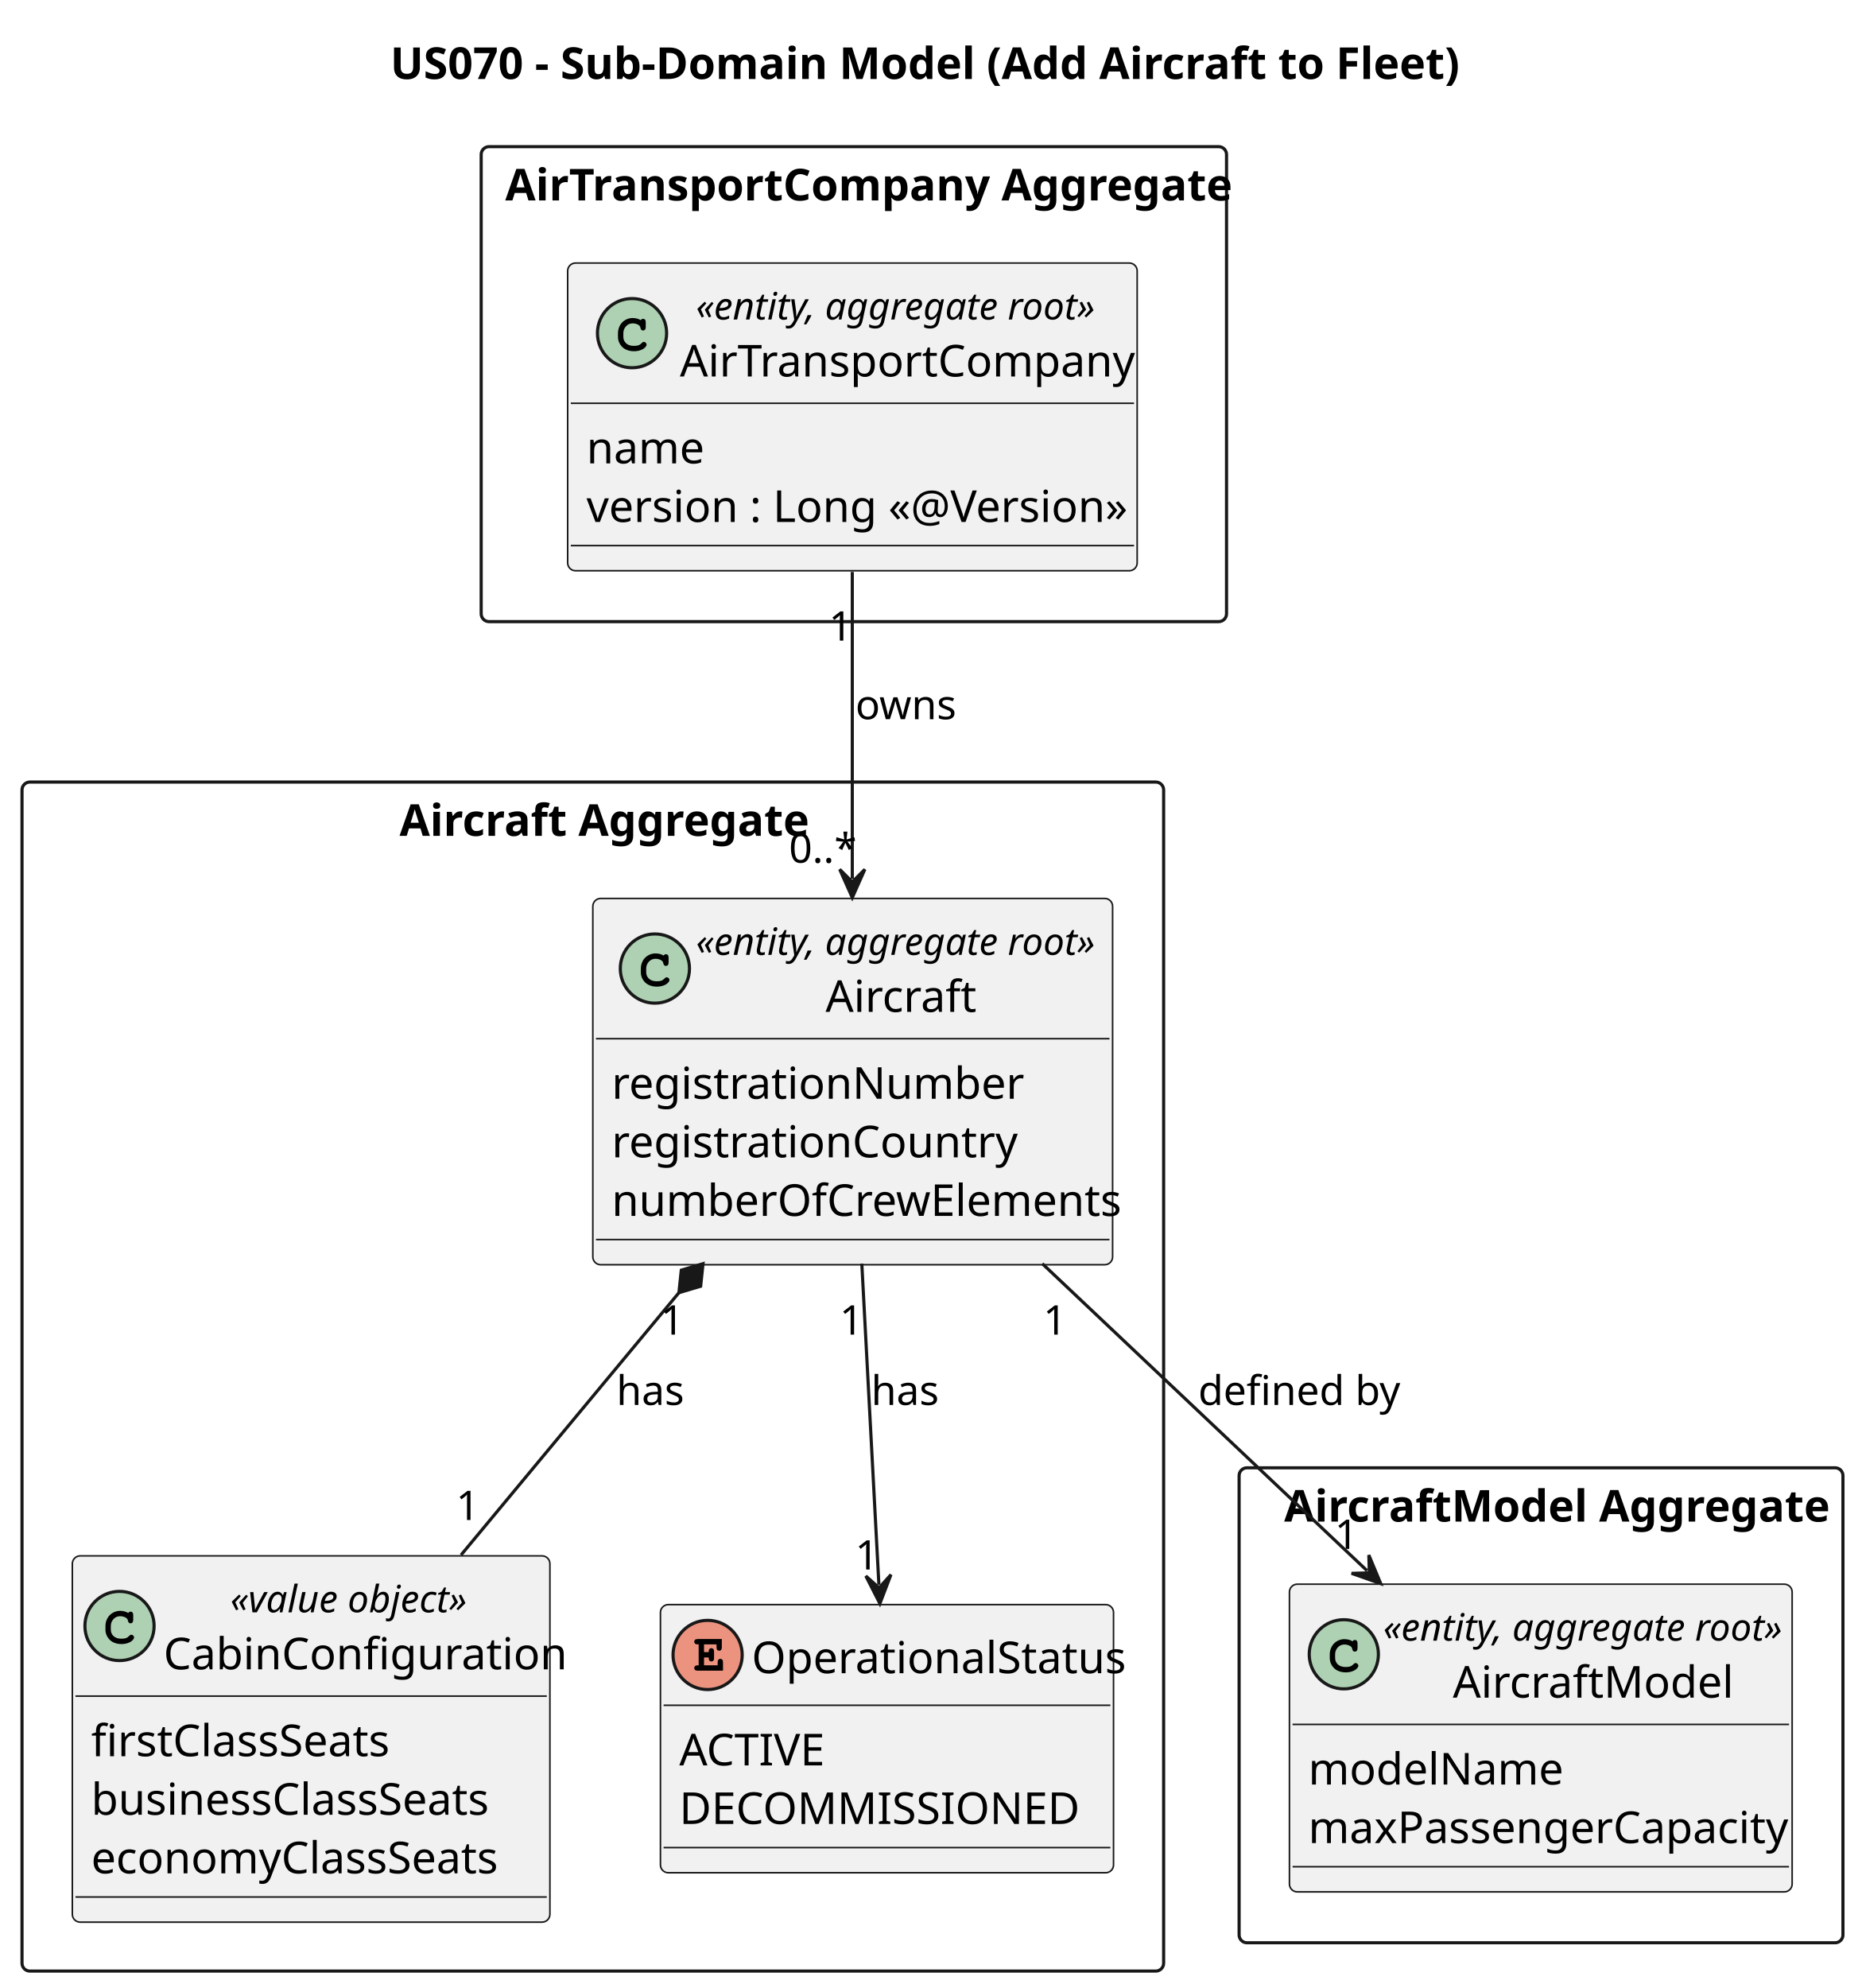
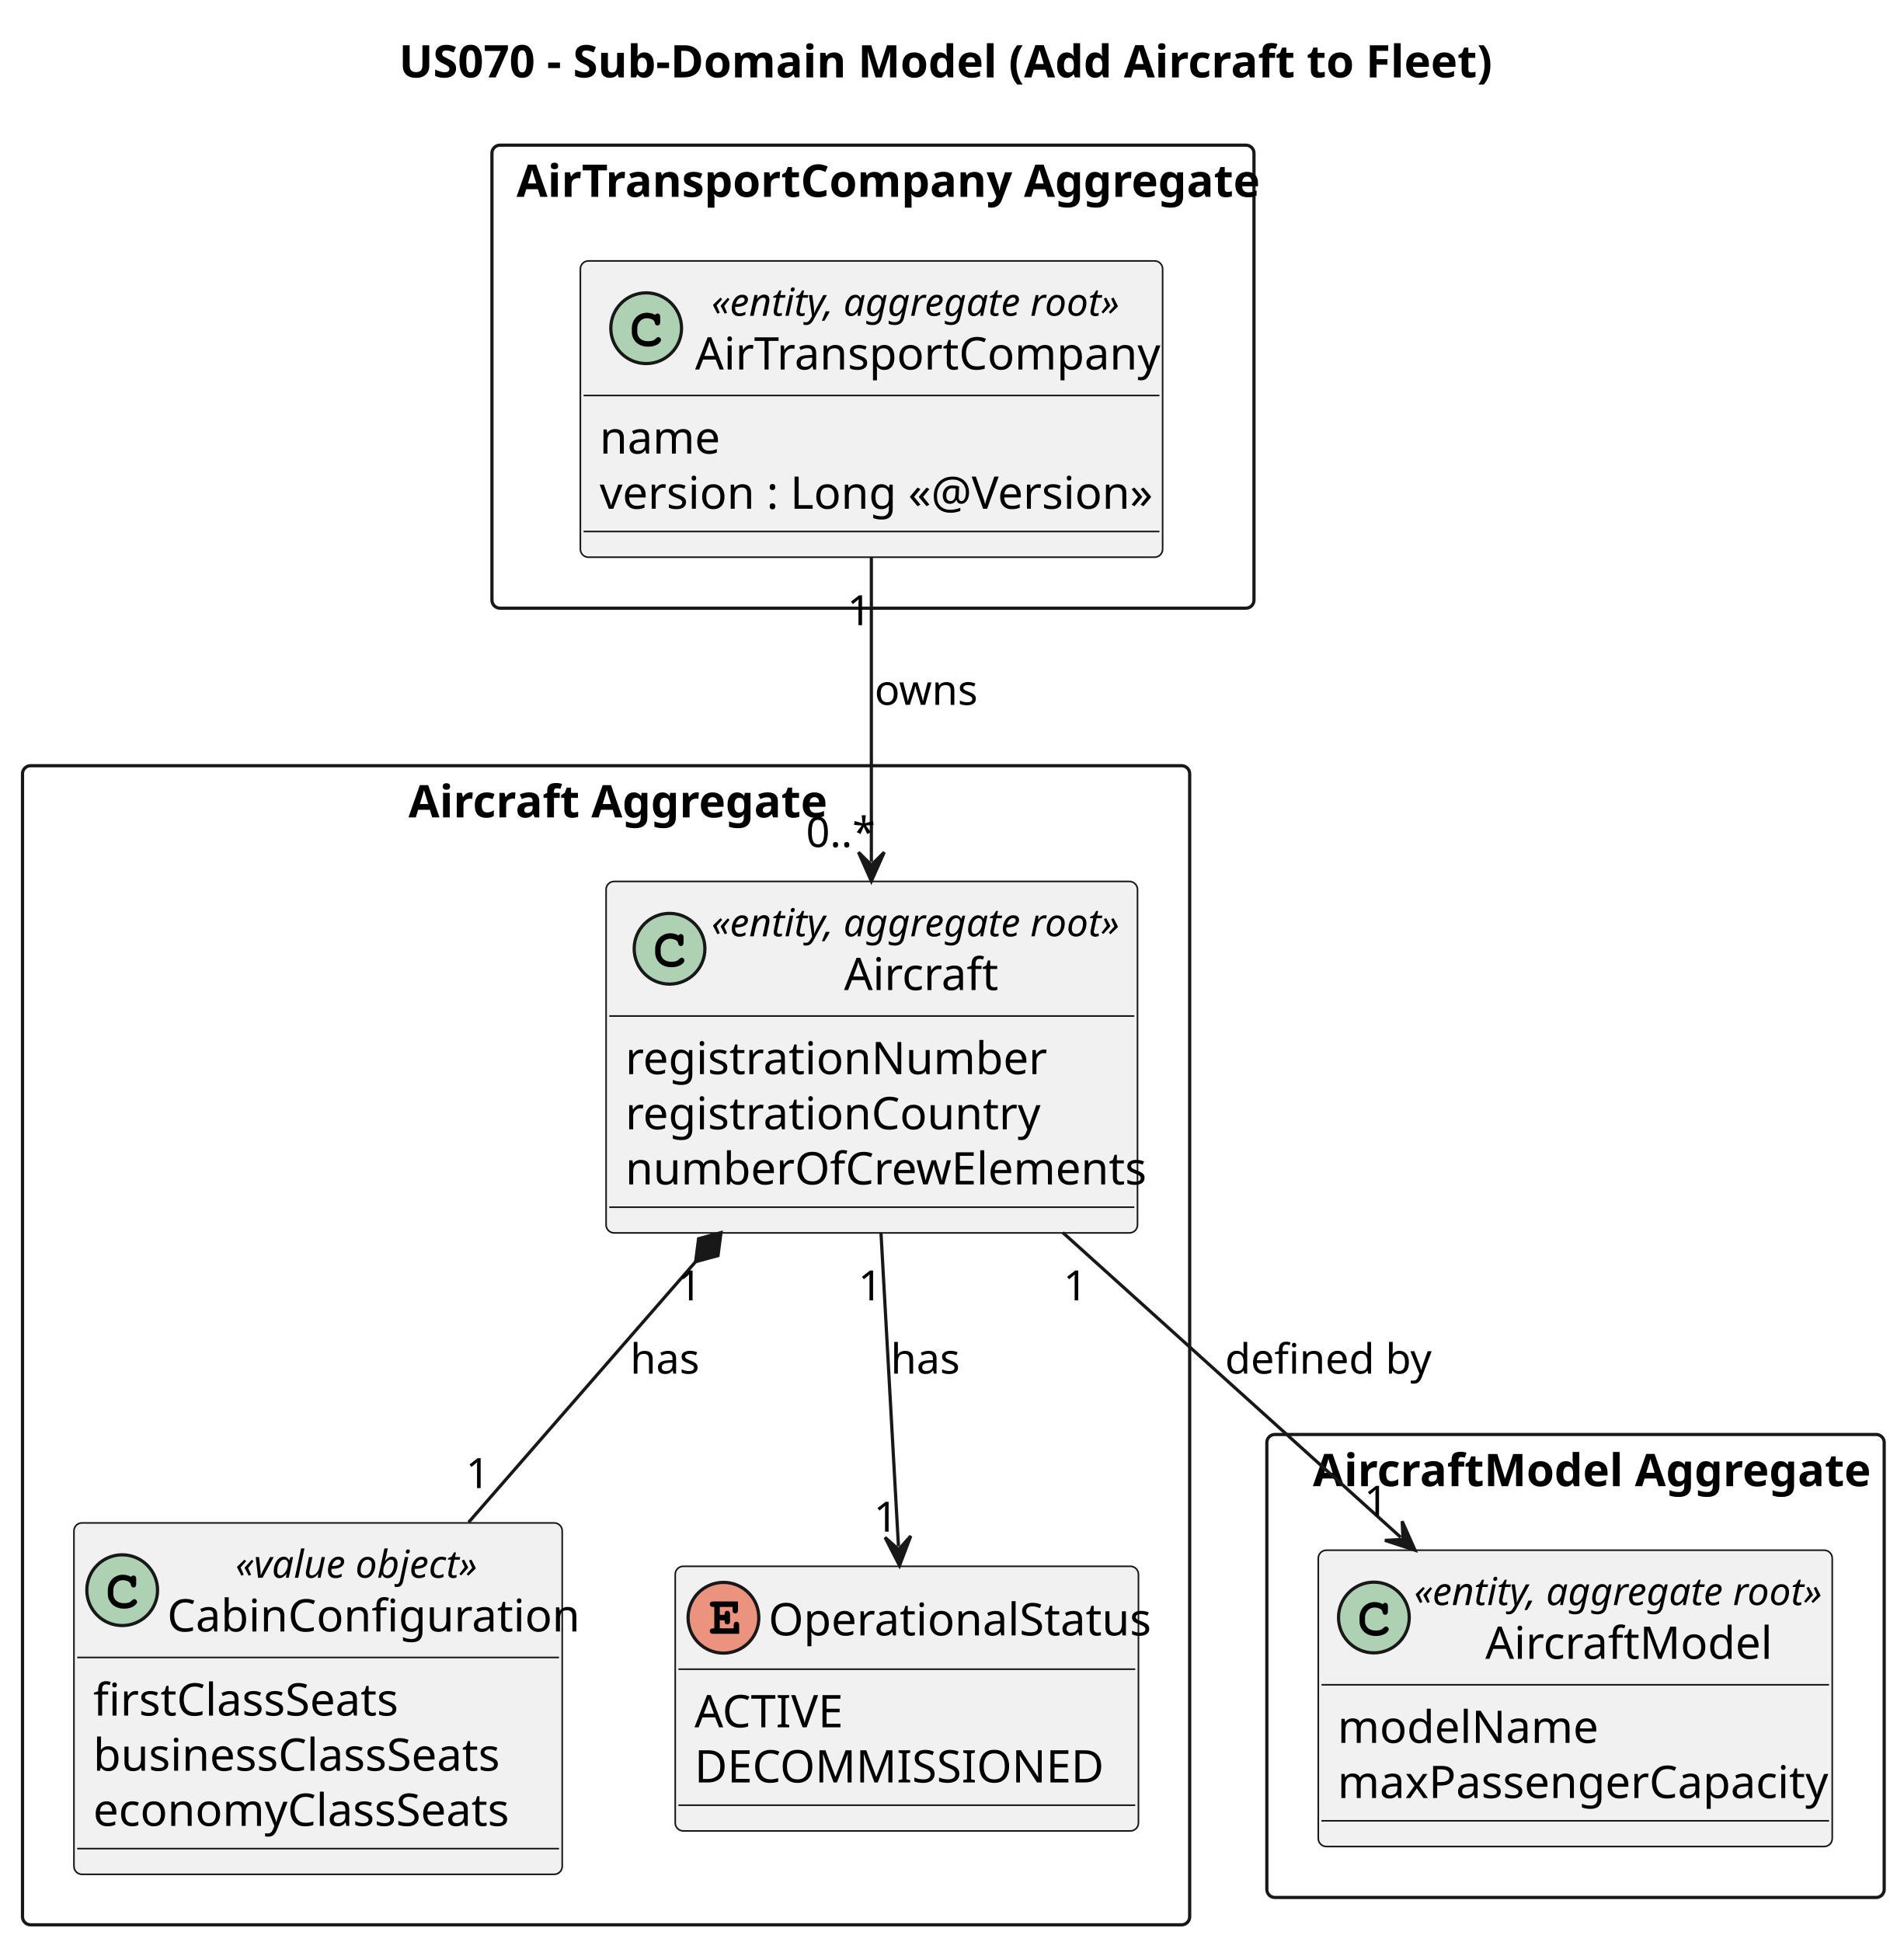
- <svg xmlns="http://www.w3.org/2000/svg" contentStyleType="text/css" data-diagram-type="CLASS" height="632px" preserveAspectRatio="none" style="width:592px;height:632px;background:#FFFFFF;" version="1.1" viewBox="0 0 592 632" width="592px" zoomAndPan="magnify">
+ <svg xmlns="http://www.w3.org/2000/svg" contentStyleType="text/css" data-diagram-type="CLASS" height="604px" preserveAspectRatio="none" style="width:592px;height:604px;background:#FFFFFF;" version="1.1" viewBox="0 0 592 604" width="592px" zoomAndPan="magnify">
  <defs />
  <g>
    <g class="title" data-source-line="4">
-       <text fill="#000000" font-family="sans-serif" font-size="14" font-weight="bold" lengthAdjust="spacing" textLength="329.8" x="124.1" y="25.107">US070 - Sub-Domain Model (Add Aircraft to Fleet)</text>
+       <text fill="#000000" font-family="sans-serif" font-size="14" font-weight="bold" lengthAdjust="spacing" textLength="329.8" x="124.1" y="24.075">US070 - Sub-Domain Model (Add Aircraft to Fleet)</text>
    </g>
    <g class="cluster" data-qualified-name="AirTransportCompany Aggregate" data-source-line="6" id="ent0002">
-       <rect fill="none" height="151" rx="2.5" ry="2.5" style="stroke:#181818;stroke-width:1;" width="237" x="153" y="46.621" />
-       <text fill="#000000" font-family="sans-serif" font-size="14" font-weight="bold" lengthAdjust="spacing" textLength="221.696" x="160.652" y="63.728">AirTransportCompany Aggregate</text>
+       <rect fill="none" height="144" rx="2.5" ry="2.5" style="stroke:#181818;stroke-width:1;" width="237" x="153" y="45.151" />
+       <text fill="#000000" font-family="sans-serif" font-size="14" font-weight="bold" lengthAdjust="spacing" textLength="221.696" x="160.652" y="61.227">AirTransportCompany Aggregate</text>
    </g>
    <g class="cluster" data-qualified-name="Aircraft Aggregate" data-source-line="13" id="ent0004">
-       <rect fill="none" height="378" rx="2.5" ry="2.5" style="stroke:#181818;stroke-width:1;" width="363" x="7" y="248.621" />
-       <text fill="#000000" font-family="sans-serif" font-size="14" font-weight="bold" lengthAdjust="spacing" textLength="122.917" x="127.041" y="265.728">Aircraft Aggregate</text>
+       <rect fill="none" height="360.5" rx="2.5" ry="2.5" style="stroke:#181818;stroke-width:1;" width="363" x="7" y="238.151" />
+       <text fill="#000000" font-family="sans-serif" font-size="14" font-weight="bold" lengthAdjust="spacing" textLength="122.917" x="127.041" y="254.227">Aircraft Aggregate</text>
    </g>
    <g class="cluster" data-qualified-name="AircraftModel Aggregate" data-source-line="32" id="ent0008">
-       <rect fill="none" height="151" rx="2.5" ry="2.5" style="stroke:#181818;stroke-width:1;" width="192" x="394" y="466.621" />
-       <text fill="#000000" font-family="sans-serif" font-size="14" font-weight="bold" lengthAdjust="spacing" textLength="163.358" x="408.321" y="483.728">AircraftModel Aggregate</text>
+       <rect fill="none" height="144" rx="2.5" ry="2.5" style="stroke:#181818;stroke-width:1;" width="192" x="394" y="446.151" />
+       <text fill="#000000" font-family="sans-serif" font-size="14" font-weight="bold" lengthAdjust="spacing" textLength="163.358" x="408.321" y="462.227">AircraftModel Aggregate</text>
    </g>
    <g class="entity" data-qualified-name="AirTransportCompany Aggregate.AirTransportCompany" data-source-line="7" id="ent0003">
-       <rect fill="#F1F1F1" height="97.824" rx="2.5" ry="2.5" style="stroke:#181818;stroke-width:0.5;" width="181.087" x="180.5" y="83.621" />
-       <ellipse cx="200.967" cy="105.912" fill="#ADD1B2" rx="11" ry="11" style="stroke:#181818;stroke-width:1;" />
-       <path d="M203.733,101.787 Q203.889,101.568 204.077,101.459 Q204.264,101.35 204.483,101.35 Q204.858,101.35 205.092,101.615 Q205.327,101.865 205.327,102.475 L205.327,103.928 Q205.327,104.537 205.092,104.803 Q204.858,105.068 204.483,105.068 Q204.139,105.068 203.936,104.865 Q203.733,104.678 203.624,104.162 Q203.577,103.803 203.389,103.615 Q203.061,103.24 202.452,103.022 Q201.842,102.803 201.217,102.803 Q200.452,102.803 199.811,103.131 Q199.186,103.459 198.686,104.209 Q198.202,104.959 198.202,105.99 L198.202,107.084 Q198.202,108.318 199.092,109.147 Q199.983,109.959 201.577,109.959 Q202.514,109.959 203.17,109.709 Q203.561,109.553 203.983,109.115 Q204.249,108.85 204.389,108.772 Q204.545,108.693 204.749,108.693 Q205.077,108.693 205.327,108.959 Q205.592,109.209 205.592,109.553 Q205.592,109.897 205.249,110.303 Q204.749,110.881 203.952,111.209 Q202.874,111.662 201.577,111.662 Q200.061,111.662 198.858,111.037 Q197.874,110.537 197.186,109.475 Q196.499,108.397 196.499,107.115 L196.499,105.959 Q196.499,104.631 197.108,103.49 Q197.733,102.334 198.827,101.725 Q199.92,101.1 201.155,101.1 Q201.889,101.1 202.53,101.272 Q203.186,101.428 203.733,101.787 Z " fill="#000000" />
-       <text fill="#000000" font-family="sans-serif" font-size="12" font-style="italic" lengthAdjust="spacing" textLength="126.756" x="221.273" y="101.57">«entity, aggregate root»</text>
-       <text fill="#000000" font-family="sans-serif" font-size="14" lengthAdjust="spacing" textLength="136.938" x="216.182" y="119.689">AirTransportCompany</text>
-       <line style="stroke:#181818;stroke-width:0.5;" x1="181.5" x2="360.587" y1="128.203" y2="128.203" />
-       <text fill="#000000" font-family="sans-serif" font-size="14" lengthAdjust="spacing" textLength="35.02" x="186.5" y="147.31">name</text>
-       <text fill="#000000" font-family="sans-serif" font-size="14" lengthAdjust="spacing" textLength="169.087" x="186.5" y="165.932">version : Long «@Version»</text>
-       <line style="stroke:#181818;stroke-width:0.5;" x1="181.5" x2="360.587" y1="173.445" y2="173.445" />
+       <rect fill="#F1F1F1" height="92.155" rx="2.5" ry="2.5" style="stroke:#181818;stroke-width:0.5;" width="181.087" x="180.5" y="81.151" />
+       <ellipse cx="200.967" cy="102.078" fill="#ADD1B2" rx="11" ry="11" style="stroke:#181818;stroke-width:1;" />
+       <path d="M203.733,97.953 Q203.889,97.734 204.077,97.624 Q204.264,97.515 204.483,97.515 Q204.858,97.515 205.092,97.781 Q205.327,98.031 205.327,98.64 L205.327,100.093 Q205.327,100.703 205.092,100.968 Q204.858,101.234 204.483,101.234 Q204.139,101.234 203.936,101.031 Q203.733,100.843 203.624,100.328 Q203.577,99.968 203.389,99.781 Q203.061,99.406 202.452,99.187 Q201.842,98.968 201.217,98.968 Q200.452,98.968 199.811,99.296 Q199.186,99.624 198.686,100.374 Q198.202,101.124 198.202,102.156 L198.202,103.249 Q198.202,104.484 199.092,105.312 Q199.983,106.124 201.577,106.124 Q202.514,106.124 203.17,105.874 Q203.561,105.718 203.983,105.281 Q204.249,105.015 204.389,104.937 Q204.545,104.859 204.749,104.859 Q205.077,104.859 205.327,105.124 Q205.592,105.374 205.592,105.718 Q205.592,106.062 205.249,106.468 Q204.749,107.046 203.952,107.374 Q202.874,107.828 201.577,107.828 Q200.061,107.828 198.858,107.203 Q197.874,106.703 197.186,105.64 Q196.499,104.562 196.499,103.281 L196.499,102.124 Q196.499,100.796 197.108,99.656 Q197.733,98.499 198.827,97.89 Q199.92,97.265 201.155,97.265 Q201.889,97.265 202.53,97.437 Q203.186,97.593 203.733,97.953 Z " fill="#000000" />
+       <text fill="#000000" font-family="sans-serif" font-size="12" font-style="italic" lengthAdjust="spacing" textLength="126.756" x="221.273" y="98.216">«entity, aggregate root»</text>
+       <text fill="#000000" font-family="sans-serif" font-size="14" lengthAdjust="spacing" textLength="136.938" x="216.182" y="114.928">AirTransportCompany</text>
+       <line style="stroke:#181818;stroke-width:0.5;" x1="181.5" x2="360.587" y1="123.004" y2="123.004" />
+       <text fill="#000000" font-family="sans-serif" font-size="14" lengthAdjust="spacing" textLength="35.02" x="186.5" y="141.079">name</text>
+       <text fill="#000000" font-family="sans-serif" font-size="14" lengthAdjust="spacing" textLength="169.087" x="186.5" y="158.231">version : Long «@Version»</text>
+       <line style="stroke:#181818;stroke-width:0.5;" x1="181.5" x2="360.587" y1="165.307" y2="165.307" />
    </g>
    <g class="entity" data-qualified-name="Aircraft Aggregate.Aircraft" data-source-line="14" id="ent0005">
-       <rect fill="#F1F1F1" height="116.445" rx="2.5" ry="2.5" style="stroke:#181818;stroke-width:0.5;" width="165.275" x="188.5" y="285.621" />
-       <ellipse cx="208.234" cy="307.912" fill="#ADD1B2" rx="11" ry="11" style="stroke:#181818;stroke-width:1;" />
-       <path d="M210.999,303.787 Q211.156,303.568 211.343,303.459 Q211.531,303.35 211.749,303.35 Q212.124,303.35 212.359,303.615 Q212.593,303.865 212.593,304.475 L212.593,305.928 Q212.593,306.537 212.359,306.803 Q212.124,307.068 211.749,307.068 Q211.406,307.068 211.202,306.865 Q210.999,306.678 210.89,306.162 Q210.843,305.803 210.656,305.615 Q210.327,305.24 209.718,305.022 Q209.109,304.803 208.484,304.803 Q207.718,304.803 207.077,305.131 Q206.452,305.459 205.952,306.209 Q205.468,306.959 205.468,307.99 L205.468,309.084 Q205.468,310.318 206.359,311.147 Q207.249,311.959 208.843,311.959 Q209.781,311.959 210.437,311.709 Q210.827,311.553 211.249,311.115 Q211.515,310.85 211.656,310.772 Q211.812,310.693 212.015,310.693 Q212.343,310.693 212.593,310.959 Q212.859,311.209 212.859,311.553 Q212.859,311.897 212.515,312.303 Q212.015,312.881 211.218,313.209 Q210.14,313.662 208.843,313.662 Q207.327,313.662 206.124,313.037 Q205.14,312.537 204.452,311.475 Q203.765,310.397 203.765,309.115 L203.765,307.959 Q203.765,306.631 204.374,305.49 Q204.999,304.334 206.093,303.725 Q207.187,303.1 208.421,303.1 Q209.156,303.1 209.796,303.272 Q210.452,303.428 210.999,303.787 Z " fill="#000000" />
-       <text fill="#000000" font-family="sans-serif" font-size="12" font-style="italic" lengthAdjust="spacing" textLength="126.756" x="221.286" y="303.57">«entity, aggregate root»</text>
-       <text fill="#000000" font-family="sans-serif" font-size="14" lengthAdjust="spacing" textLength="44.338" x="262.495" y="321.69">Aircraft</text>
-       <line style="stroke:#181818;stroke-width:0.5;" x1="189.5" x2="352.775" y1="330.203" y2="330.203" />
-       <text fill="#000000" font-family="sans-serif" font-size="14" lengthAdjust="spacing" textLength="119.048" x="194.5" y="349.31">registrationNumber</text>
-       <text fill="#000000" font-family="sans-serif" font-size="14" lengthAdjust="spacing" textLength="118.275" x="194.5" y="367.932">registrationCountry</text>
-       <text fill="#000000" font-family="sans-serif" font-size="14" lengthAdjust="spacing" textLength="153.275" x="194.5" y="386.553">numberOfCrewElements</text>
-       <line style="stroke:#181818;stroke-width:0.5;" x1="189.5" x2="352.775" y1="394.066" y2="394.066" />
+       <rect fill="#F1F1F1" height="109.307" rx="2.5" ry="2.5" style="stroke:#181818;stroke-width:0.5;" width="165.275" x="188.5" y="274.151" />
+       <ellipse cx="208.234" cy="295.078" fill="#ADD1B2" rx="11" ry="11" style="stroke:#181818;stroke-width:1;" />
+       <path d="M210.999,290.953 Q211.156,290.734 211.343,290.625 Q211.531,290.515 211.749,290.515 Q212.124,290.515 212.359,290.781 Q212.593,291.031 212.593,291.64 L212.593,293.093 Q212.593,293.703 212.359,293.968 Q212.124,294.234 211.749,294.234 Q211.406,294.234 211.202,294.031 Q210.999,293.843 210.89,293.328 Q210.843,292.968 210.656,292.781 Q210.327,292.406 209.718,292.187 Q209.109,291.968 208.484,291.968 Q207.718,291.968 207.077,292.296 Q206.452,292.625 205.952,293.375 Q205.468,294.125 205.468,295.156 L205.468,296.25 Q205.468,297.484 206.359,298.312 Q207.249,299.125 208.843,299.125 Q209.781,299.125 210.437,298.875 Q210.827,298.718 211.249,298.281 Q211.515,298.015 211.656,297.937 Q211.812,297.859 212.015,297.859 Q212.343,297.859 212.593,298.125 Q212.859,298.375 212.859,298.718 Q212.859,299.062 212.515,299.468 Q212.015,300.046 211.218,300.375 Q210.14,300.828 208.843,300.828 Q207.327,300.828 206.124,300.203 Q205.14,299.703 204.452,298.64 Q203.765,297.562 203.765,296.281 L203.765,295.125 Q203.765,293.796 204.374,292.656 Q204.999,291.5 206.093,290.89 Q207.187,290.265 208.421,290.265 Q209.156,290.265 209.796,290.437 Q210.452,290.593 210.999,290.953 Z " fill="#000000" />
+       <text fill="#000000" font-family="sans-serif" font-size="12" font-style="italic" lengthAdjust="spacing" textLength="126.756" x="221.286" y="291.216">«entity, aggregate root»</text>
+       <text fill="#000000" font-family="sans-serif" font-size="14" lengthAdjust="spacing" textLength="44.338" x="262.495" y="307.928">Aircraft</text>
+       <line style="stroke:#181818;stroke-width:0.5;" x1="189.5" x2="352.775" y1="316.004" y2="316.004" />
+       <text fill="#000000" font-family="sans-serif" font-size="14" lengthAdjust="spacing" textLength="119.048" x="194.5" y="334.079">registrationNumber</text>
+       <text fill="#000000" font-family="sans-serif" font-size="14" lengthAdjust="spacing" textLength="118.275" x="194.5" y="351.231">registrationCountry</text>
+       <text fill="#000000" font-family="sans-serif" font-size="14" lengthAdjust="spacing" textLength="153.275" x="194.5" y="368.382">numberOfCrewElements</text>
+       <line style="stroke:#181818;stroke-width:0.5;" x1="189.5" x2="352.775" y1="375.458" y2="375.458" />
    </g>
    <g class="entity" data-qualified-name="Aircraft Aggregate.CabinConfiguration" data-source-line="20" id="ent0006">
-       <rect fill="#F1F1F1" height="116.445" rx="2.5" ry="2.5" style="stroke:#181818;stroke-width:0.5;" width="151.855" x="23" y="494.621" />
-       <ellipse cx="38" cy="516.912" fill="#ADD1B2" rx="11" ry="11" style="stroke:#181818;stroke-width:1;" />
-       <path d="M40.766,512.787 Q40.922,512.568 41.109,512.459 Q41.297,512.35 41.516,512.35 Q41.891,512.35 42.125,512.615 Q42.359,512.865 42.359,513.475 L42.359,514.928 Q42.359,515.537 42.125,515.803 Q41.891,516.068 41.516,516.068 Q41.172,516.068 40.969,515.865 Q40.766,515.678 40.656,515.162 Q40.609,514.803 40.422,514.615 Q40.094,514.24 39.484,514.021 Q38.875,513.803 38.25,513.803 Q37.484,513.803 36.844,514.131 Q36.219,514.459 35.719,515.209 Q35.234,515.959 35.234,516.99 L35.234,518.084 Q35.234,519.318 36.125,520.146 Q37.016,520.959 38.609,520.959 Q39.547,520.959 40.203,520.709 Q40.594,520.553 41.016,520.115 Q41.281,519.85 41.422,519.771 Q41.578,519.693 41.781,519.693 Q42.109,519.693 42.359,519.959 Q42.625,520.209 42.625,520.553 Q42.625,520.896 42.281,521.303 Q41.781,521.881 40.984,522.209 Q39.906,522.662 38.609,522.662 Q37.094,522.662 35.891,522.037 Q34.906,521.537 34.219,520.475 Q33.531,519.396 33.531,518.115 L33.531,516.959 Q33.531,515.631 34.141,514.49 Q34.766,513.334 35.859,512.725 Q36.953,512.1 38.188,512.1 Q38.922,512.1 39.562,512.271 Q40.219,512.428 40.766,512.787 Z " fill="#000000" />
-       <text fill="#000000" font-family="sans-serif" font-size="12" font-style="italic" lengthAdjust="spacing" textLength="77.391" x="73.232" y="512.57">«value object»</text>
-       <text fill="#000000" font-family="sans-serif" font-size="14" lengthAdjust="spacing" textLength="119.855" x="52" y="530.689">CabinConfiguration</text>
-       <line style="stroke:#181818;stroke-width:0.5;" x1="24" x2="173.855" y1="539.203" y2="539.203" />
-       <text fill="#000000" font-family="sans-serif" font-size="14" lengthAdjust="spacing" textLength="93.358" x="29" y="558.311">firstClassSeats</text>
-       <text fill="#000000" font-family="sans-serif" font-size="14" lengthAdjust="spacing" textLength="126.061" x="29" y="576.932">businessClassSeats</text>
-       <text fill="#000000" font-family="sans-serif" font-size="14" lengthAdjust="spacing" textLength="127.613" x="29" y="595.553">economyClassSeats</text>
-       <line style="stroke:#181818;stroke-width:0.5;" x1="24" x2="173.855" y1="603.066" y2="603.066" />
+       <rect fill="#F1F1F1" height="109.307" rx="2.5" ry="2.5" style="stroke:#181818;stroke-width:0.5;" width="151.855" x="23" y="473.651" />
+       <ellipse cx="38" cy="494.578" fill="#ADD1B2" rx="11" ry="11" style="stroke:#181818;stroke-width:1;" />
+       <path d="M40.766,490.453 Q40.922,490.234 41.109,490.125 Q41.297,490.015 41.516,490.015 Q41.891,490.015 42.125,490.281 Q42.359,490.531 42.359,491.14 L42.359,492.593 Q42.359,493.203 42.125,493.468 Q41.891,493.734 41.516,493.734 Q41.172,493.734 40.969,493.531 Q40.766,493.343 40.656,492.828 Q40.609,492.468 40.422,492.281 Q40.094,491.906 39.484,491.687 Q38.875,491.468 38.25,491.468 Q37.484,491.468 36.844,491.796 Q36.219,492.125 35.719,492.875 Q35.234,493.625 35.234,494.656 L35.234,495.75 Q35.234,496.984 36.125,497.812 Q37.016,498.625 38.609,498.625 Q39.547,498.625 40.203,498.375 Q40.594,498.218 41.016,497.781 Q41.281,497.515 41.422,497.437 Q41.578,497.359 41.781,497.359 Q42.109,497.359 42.359,497.625 Q42.625,497.875 42.625,498.218 Q42.625,498.562 42.281,498.968 Q41.781,499.546 40.984,499.875 Q39.906,500.328 38.609,500.328 Q37.094,500.328 35.891,499.703 Q34.906,499.203 34.219,498.14 Q33.531,497.062 33.531,495.781 L33.531,494.625 Q33.531,493.296 34.141,492.156 Q34.766,491 35.859,490.39 Q36.953,489.765 38.188,489.765 Q38.922,489.765 39.562,489.937 Q40.219,490.093 40.766,490.453 Z " fill="#000000" />
+       <text fill="#000000" font-family="sans-serif" font-size="12" font-style="italic" lengthAdjust="spacing" textLength="77.391" x="73.232" y="490.716">«value object»</text>
+       <text fill="#000000" font-family="sans-serif" font-size="14" lengthAdjust="spacing" textLength="119.855" x="52" y="507.428">CabinConfiguration</text>
+       <line style="stroke:#181818;stroke-width:0.5;" x1="24" x2="173.855" y1="515.504" y2="515.504" />
+       <text fill="#000000" font-family="sans-serif" font-size="14" lengthAdjust="spacing" textLength="93.358" x="29" y="533.579">firstClassSeats</text>
+       <text fill="#000000" font-family="sans-serif" font-size="14" lengthAdjust="spacing" textLength="126.061" x="29" y="550.731">businessClassSeats</text>
+       <text fill="#000000" font-family="sans-serif" font-size="14" lengthAdjust="spacing" textLength="127.613" x="29" y="567.882">economyClassSeats</text>
+       <line style="stroke:#181818;stroke-width:0.5;" x1="24" x2="173.855" y1="574.958" y2="574.958" />
    </g>
    <g class="entity" data-qualified-name="Aircraft Aggregate.OperationalStatus" data-source-line="26" id="ent0007">
-       <rect fill="#F1F1F1" height="85.242" rx="2.5" ry="2.5" style="stroke:#181818;stroke-width:0.5;" width="144.068" x="210" y="510.121" />
-       <ellipse cx="225" cy="526.121" fill="#EB937F" rx="11" ry="11" style="stroke:#181818;stroke-width:1;" />
-       <path d="M223.859,526.918 L223.859,529.418 L228.188,529.418 L228.188,528.496 Q228.188,527.887 228.422,527.621 Q228.672,527.356 229.047,527.356 Q229.422,527.356 229.656,527.621 Q229.891,527.887 229.891,528.496 L229.891,531.121 L221.891,531.121 Q221.266,531.121 221,530.887 Q220.75,530.652 220.75,530.262 Q220.75,529.887 221.016,529.652 Q221.281,529.418 221.891,529.418 L222.156,529.418 L222.156,522.762 L221.891,522.762 Q221.266,522.762 221,522.527 Q220.75,522.293 220.75,521.902 Q220.75,521.527 221,521.293 Q221.266,521.059 221.891,521.059 L229.516,521.059 L229.516,523.652 Q229.516,524.262 229.281,524.527 Q229.062,524.777 228.672,524.777 Q228.297,524.777 228.062,524.527 Q227.828,524.262 227.828,523.652 L227.828,522.762 L223.859,522.762 L223.859,525.215 L225.344,525.215 Q225.344,524.559 225.469,524.371 Q225.734,523.965 226.203,523.965 Q226.578,523.965 226.812,524.231 Q227.047,524.481 227.047,525.09 L227.047,527.059 Q227.047,527.606 226.922,527.793 Q226.656,528.184 226.203,528.184 Q225.734,528.184 225.469,527.777 Q225.344,527.59 225.344,526.918 L223.859,526.918 Z " fill="#000000" />
-       <text fill="#000000" font-family="sans-serif" font-size="14" lengthAdjust="spacing" textLength="112.068" x="239" y="531.918">OperationalStatus</text>
-       <line style="stroke:#181818;stroke-width:0.5;" x1="211" x2="353.068" y1="542.121" y2="542.121" />
-       <text fill="#000000" font-family="sans-serif" font-size="14" lengthAdjust="spacing" textLength="50.565" x="216" y="561.229">ACTIVE</text>
-       <text fill="#000000" font-family="sans-serif" font-size="14" lengthAdjust="spacing" textLength="130.676" x="216" y="579.85">DECOMMISSIONED</text>
-       <line style="stroke:#181818;stroke-width:0.5;" x1="211" x2="353.068" y1="587.363" y2="587.363" />
+       <rect fill="#F1F1F1" height="82.303" rx="2.5" ry="2.5" style="stroke:#181818;stroke-width:0.5;" width="144.068" x="210" y="487.151" />
+       <ellipse cx="225" cy="503.151" fill="#EB937F" rx="11" ry="11" style="stroke:#181818;stroke-width:1;" />
+       <path d="M223.859,503.948 L223.859,506.448 L228.188,506.448 L228.188,505.526 Q228.188,504.917 228.422,504.651 Q228.672,504.386 229.047,504.386 Q229.422,504.386 229.656,504.651 Q229.891,504.917 229.891,505.526 L229.891,508.151 L221.891,508.151 Q221.266,508.151 221,507.917 Q220.75,507.683 220.75,507.292 Q220.75,506.917 221.016,506.683 Q221.281,506.448 221.891,506.448 L222.156,506.448 L222.156,499.792 L221.891,499.792 Q221.266,499.792 221,499.558 Q220.75,499.323 220.75,498.933 Q220.75,498.558 221,498.323 Q221.266,498.089 221.891,498.089 L229.516,498.089 L229.516,500.683 Q229.516,501.292 229.281,501.558 Q229.062,501.808 228.672,501.808 Q228.297,501.808 228.062,501.558 Q227.828,501.292 227.828,500.683 L227.828,499.792 L223.859,499.792 L223.859,502.245 L225.344,502.245 Q225.344,501.589 225.469,501.401 Q225.734,500.995 226.203,500.995 Q226.578,500.995 226.812,501.261 Q227.047,501.511 227.047,502.12 L227.047,504.089 Q227.047,504.636 226.922,504.823 Q226.656,505.214 226.203,505.214 Q225.734,505.214 225.469,504.808 Q225.344,504.62 225.344,503.948 L223.859,503.948 Z " fill="#000000" />
+       <text fill="#000000" font-family="sans-serif" font-size="14" lengthAdjust="spacing" textLength="112.068" x="239" y="508.651">OperationalStatus</text>
+       <line style="stroke:#181818;stroke-width:0.5;" x1="211" x2="353.068" y1="519.151" y2="519.151" />
+       <text fill="#000000" font-family="sans-serif" font-size="14" lengthAdjust="spacing" textLength="50.565" x="216" y="537.227">ACTIVE</text>
+       <text fill="#000000" font-family="sans-serif" font-size="14" lengthAdjust="spacing" textLength="130.676" x="216" y="554.378">DECOMMISSIONED</text>
+       <line style="stroke:#181818;stroke-width:0.5;" x1="211" x2="353.068" y1="561.454" y2="561.454" />
    </g>
    <g class="entity" data-qualified-name="AircraftModel Aggregate.AircraftModel" data-source-line="33" id="ent0009">
-       <rect fill="#F1F1F1" height="97.824" rx="2.5" ry="2.5" style="stroke:#181818;stroke-width:0.5;" width="159.848" x="410" y="503.621" />
-       <ellipse cx="427.291" cy="525.912" fill="#ADD1B2" rx="11" ry="11" style="stroke:#181818;stroke-width:1;" />
-       <path d="M430.057,521.787 Q430.213,521.568 430.401,521.459 Q430.588,521.35 430.807,521.35 Q431.182,521.35 431.416,521.615 Q431.651,521.865 431.651,522.475 L431.651,523.928 Q431.651,524.537 431.416,524.803 Q431.182,525.068 430.807,525.068 Q430.463,525.068 430.26,524.865 Q430.057,524.678 429.948,524.162 Q429.901,523.803 429.713,523.615 Q429.385,523.24 428.776,523.021 Q428.166,522.803 427.541,522.803 Q426.776,522.803 426.135,523.131 Q425.51,523.459 425.01,524.209 Q424.526,524.959 424.526,525.99 L424.526,527.084 Q424.526,528.318 425.416,529.146 Q426.307,529.959 427.901,529.959 Q428.838,529.959 429.494,529.709 Q429.885,529.553 430.307,529.115 Q430.573,528.85 430.713,528.771 Q430.869,528.693 431.073,528.693 Q431.401,528.693 431.651,528.959 Q431.916,529.209 431.916,529.553 Q431.916,529.896 431.573,530.303 Q431.073,530.881 430.276,531.209 Q429.198,531.662 427.901,531.662 Q426.385,531.662 425.182,531.037 Q424.198,530.537 423.51,529.475 Q422.823,528.396 422.823,527.115 L422.823,525.959 Q422.823,524.631 423.432,523.49 Q424.057,522.334 425.151,521.725 Q426.244,521.1 427.479,521.1 Q428.213,521.1 428.854,521.271 Q429.51,521.428 430.057,521.787 Z " fill="#000000" />
-       <text fill="#000000" font-family="sans-serif" font-size="12" font-style="italic" lengthAdjust="spacing" textLength="126.756" x="439.8" y="521.57">«entity, aggregate root»</text>
-       <text fill="#000000" font-family="sans-serif" font-size="14" lengthAdjust="spacing" textLength="82.469" x="461.944" y="539.689">AircraftModel</text>
-       <line style="stroke:#181818;stroke-width:0.5;" x1="411" x2="568.848" y1="548.203" y2="548.203" />
-       <text fill="#000000" font-family="sans-serif" font-size="14" lengthAdjust="spacing" textLength="75.476" x="416" y="567.311">modelName</text>
-       <text fill="#000000" font-family="sans-serif" font-size="14" lengthAdjust="spacing" textLength="147.848" x="416" y="585.932">maxPassengerCapacity</text>
-       <line style="stroke:#181818;stroke-width:0.5;" x1="411" x2="568.848" y1="593.445" y2="593.445" />
+       <rect fill="#F1F1F1" height="92.155" rx="2.5" ry="2.5" style="stroke:#181818;stroke-width:0.5;" width="159.848" x="410" y="482.151" />
+       <ellipse cx="427.291" cy="503.078" fill="#ADD1B2" rx="11" ry="11" style="stroke:#181818;stroke-width:1;" />
+       <path d="M430.057,498.953 Q430.213,498.734 430.401,498.625 Q430.588,498.515 430.807,498.515 Q431.182,498.515 431.416,498.781 Q431.651,499.031 431.651,499.64 L431.651,501.093 Q431.651,501.703 431.416,501.968 Q431.182,502.234 430.807,502.234 Q430.463,502.234 430.26,502.031 Q430.057,501.843 429.948,501.328 Q429.901,500.968 429.713,500.781 Q429.385,500.406 428.776,500.187 Q428.166,499.968 427.541,499.968 Q426.776,499.968 426.135,500.296 Q425.51,500.625 425.01,501.375 Q424.526,502.125 424.526,503.156 L424.526,504.25 Q424.526,505.484 425.416,506.312 Q426.307,507.125 427.901,507.125 Q428.838,507.125 429.494,506.875 Q429.885,506.718 430.307,506.281 Q430.573,506.015 430.713,505.937 Q430.869,505.859 431.073,505.859 Q431.401,505.859 431.651,506.125 Q431.916,506.375 431.916,506.718 Q431.916,507.062 431.573,507.468 Q431.073,508.046 430.276,508.375 Q429.198,508.828 427.901,508.828 Q426.385,508.828 425.182,508.203 Q424.198,507.703 423.51,506.64 Q422.823,505.562 422.823,504.281 L422.823,503.125 Q422.823,501.796 423.432,500.656 Q424.057,499.5 425.151,498.89 Q426.244,498.265 427.479,498.265 Q428.213,498.265 428.854,498.437 Q429.51,498.593 430.057,498.953 Z " fill="#000000" />
+       <text fill="#000000" font-family="sans-serif" font-size="12" font-style="italic" lengthAdjust="spacing" textLength="126.756" x="439.8" y="499.216">«entity, aggregate root»</text>
+       <text fill="#000000" font-family="sans-serif" font-size="14" lengthAdjust="spacing" textLength="82.469" x="461.944" y="515.928">AircraftModel</text>
+       <line style="stroke:#181818;stroke-width:0.5;" x1="411" x2="568.848" y1="524.004" y2="524.004" />
+       <text fill="#000000" font-family="sans-serif" font-size="14" lengthAdjust="spacing" textLength="75.476" x="416" y="542.079">modelName</text>
+       <text fill="#000000" font-family="sans-serif" font-size="14" lengthAdjust="spacing" textLength="147.848" x="416" y="559.231">maxPassengerCapacity</text>
+       <line style="stroke:#181818;stroke-width:0.5;" x1="411" x2="568.848" y1="566.307" y2="566.307" />
    </g>
    <g class="link" data-entity-1="ent0003" data-entity-2="ent0005" data-link-type="dependency" data-source-line="39" id="lnk10">
-       <path codeLine="39" d="M271,181.831 C271,212.691 271,246.891 271,279.371" fill="none" id="AirTransportCompany-to-Aircraft" style="stroke:#181818;stroke-width:1;" />
-       <polygon fill="#181818" points="271,285.371,275,276.371,271,280.371,267,276.371,271,285.371" style="stroke:#181818;stroke-width:1;" />
-       <text fill="#000000" font-family="sans-serif" font-size="13" lengthAdjust="spacing" textLength="30.348" x="272" y="228.649">owns</text>
-       <text fill="#000000" font-family="sans-serif" font-size="13" lengthAdjust="spacing" textLength="7.23" x="263.539" y="203.646">1</text>
-       <text fill="#000000" font-family="sans-serif" font-size="13" lengthAdjust="spacing" textLength="19.513" x="250.857" y="274.255">0..*</text>
+       <path codeLine="39" d="M271,173.421 C271,203.311 271,236.611 271,268.061" fill="none" id="AirTransportCompany-to-Aircraft" style="stroke:#181818;stroke-width:1;" />
+       <polygon fill="#181818" points="271,274.061,275,265.061,271,269.061,267,265.061,271,274.061" style="stroke:#181818;stroke-width:1;" />
+       <text fill="#000000" font-family="sans-serif" font-size="13" lengthAdjust="spacing" textLength="30.348" x="272" y="219.221">owns</text>
+       <text fill="#000000" font-family="sans-serif" font-size="13" lengthAdjust="spacing" textLength="7.23" x="263.496" y="194.445">1</text>
+       <text fill="#000000" font-family="sans-serif" font-size="13" lengthAdjust="spacing" textLength="19.513" x="250.681" y="263.443">0..*</text>
    </g>
    <g class="link" data-entity-1="ent0005" data-entity-2="ent0006" data-link-type="composition" data-source-line="41" id="lnk11">
-       <path codeLine="41" d="M215.872,410.961 C191.912,439.801 170.58,465.471 146.6,494.341" fill="none" id="Aircraft-backto-CabinConfiguration" style="stroke:#181818;stroke-width:1;" />
-       <polygon fill="#181818" points="223.54,401.731,216.629,403.79,215.872,410.961,222.783,408.902,223.54,401.731" style="stroke:#181818;stroke-width:1;" />
-       <text fill="#000000" font-family="sans-serif" font-size="13" lengthAdjust="spacing" textLength="20.96" x="196" y="446.649">has</text>
-       <text fill="#000000" font-family="sans-serif" font-size="13" lengthAdjust="spacing" textLength="7.23" x="210.008" y="424.284">1</text>
-       <text fill="#000000" font-family="sans-serif" font-size="13" lengthAdjust="spacing" textLength="7.23" x="144.998" y="483.221">1</text>
+       <path codeLine="41" d="M216.349,392.41 C191.979,420.39 170.13,445.471 145.76,473.451" fill="none" id="Aircraft-backto-CabinConfiguration" style="stroke:#181818;stroke-width:1;" />
+       <polygon fill="#181818" points="224.23,383.361,217.273,385.259,216.349,392.41,223.306,390.513,224.23,383.361" style="stroke:#181818;stroke-width:1;" />
+       <text fill="#000000" font-family="sans-serif" font-size="13" lengthAdjust="spacing" textLength="20.96" x="196" y="427.221">has</text>
+       <text fill="#000000" font-family="sans-serif" font-size="13" lengthAdjust="spacing" textLength="7.23" x="210.786" y="404.442">1</text>
+       <text fill="#000000" font-family="sans-serif" font-size="13" lengthAdjust="spacing" textLength="7.23" x="144.87" y="462.818">1</text>
    </g>
    <g class="link" data-entity-1="ent0005" data-entity-2="ent0007" data-link-type="dependency" data-source-line="43" id="lnk12">
-       <path codeLine="43" d="M274.03,401.731 C275.85,435.961 277.812,472.729 279.462,503.8" fill="none" id="Aircraft-to-OperationalStatus" style="stroke:#181818;stroke-width:1;" />
-       <polygon fill="#181818" points="279.78,509.791,283.297,500.592,279.515,504.798,275.308,501.016,279.78,509.791" style="stroke:#181818;stroke-width:1;" />
-       <text fill="#000000" font-family="sans-serif" font-size="13" lengthAdjust="spacing" textLength="20.96" x="277" y="446.649">has</text>
-       <text fill="#000000" font-family="sans-serif" font-size="13" lengthAdjust="spacing" textLength="7.23" x="266.967" y="424.284">1</text>
-       <text fill="#000000" font-family="sans-serif" font-size="13" lengthAdjust="spacing" textLength="7.23" x="271.916" y="498.963">1</text>
+       <path codeLine="43" d="M273.99,383.361 C275.81,416.031 277.767,451.071 279.427,480.941" fill="none" id="Aircraft-to-OperationalStatus" style="stroke:#181818;stroke-width:1;" />
+       <polygon fill="#181818" points="279.76,486.931,283.254,477.723,279.483,481.939,275.267,478.167,279.76,486.931" style="stroke:#181818;stroke-width:1;" />
+       <text fill="#000000" font-family="sans-serif" font-size="13" lengthAdjust="spacing" textLength="20.96" x="277" y="427.221">has</text>
+       <text fill="#000000" font-family="sans-serif" font-size="13" lengthAdjust="spacing" textLength="7.23" x="266.922" y="404.442">1</text>
+       <text fill="#000000" font-family="sans-serif" font-size="13" lengthAdjust="spacing" textLength="7.23" x="271.752" y="476.378">1</text>
    </g>
    <g class="link" data-entity-1="ent0005" data-entity-2="ent0009" data-link-type="dependency" data-source-line="44" id="lnk13">
-       <path codeLine="44" d="M331.42,401.731 C365.23,433.681 402.54,468.95 434.68,499.329" fill="none" id="Aircraft-to-AircraftModel" style="stroke:#181818;stroke-width:1;" />
-       <polygon fill="#181818" points="439.04,503.451,435.247,494.362,435.406,500.016,429.752,500.176,439.04,503.451" style="stroke:#181818;stroke-width:1;" />
-       <text fill="#000000" font-family="sans-serif" font-size="13" lengthAdjust="spacing" textLength="59.992" x="381" y="446.649">defined by</text>
-       <text fill="#000000" font-family="sans-serif" font-size="13" lengthAdjust="spacing" textLength="7.23" x="331.71" y="424.284">1</text>
-       <text fill="#000000" font-family="sans-serif" font-size="13" lengthAdjust="spacing" textLength="7.23" x="424.408" y="492.402">1</text>
+       <path codeLine="44" d="M330.55,383.361 C364.88,414.311 403.085,448.763 435.635,478.123" fill="none" id="Aircraft-to-AircraftModel" style="stroke:#181818;stroke-width:1;" />
+       <polygon fill="#181818" points="440.09,482.141,436.086,473.143,436.377,478.792,430.728,479.084,440.09,482.141" style="stroke:#181818;stroke-width:1;" />
+       <text fill="#000000" font-family="sans-serif" font-size="13" lengthAdjust="spacing" textLength="59.992" x="381" y="427.221">defined by</text>
+       <text fill="#000000" font-family="sans-serif" font-size="13" lengthAdjust="spacing" textLength="7.23" x="330.728" y="404.442">1</text>
+       <text fill="#000000" font-family="sans-serif" font-size="13" lengthAdjust="spacing" textLength="7.23" x="424.276" y="471.412">1</text>
    </g>
  </g>
</svg>
